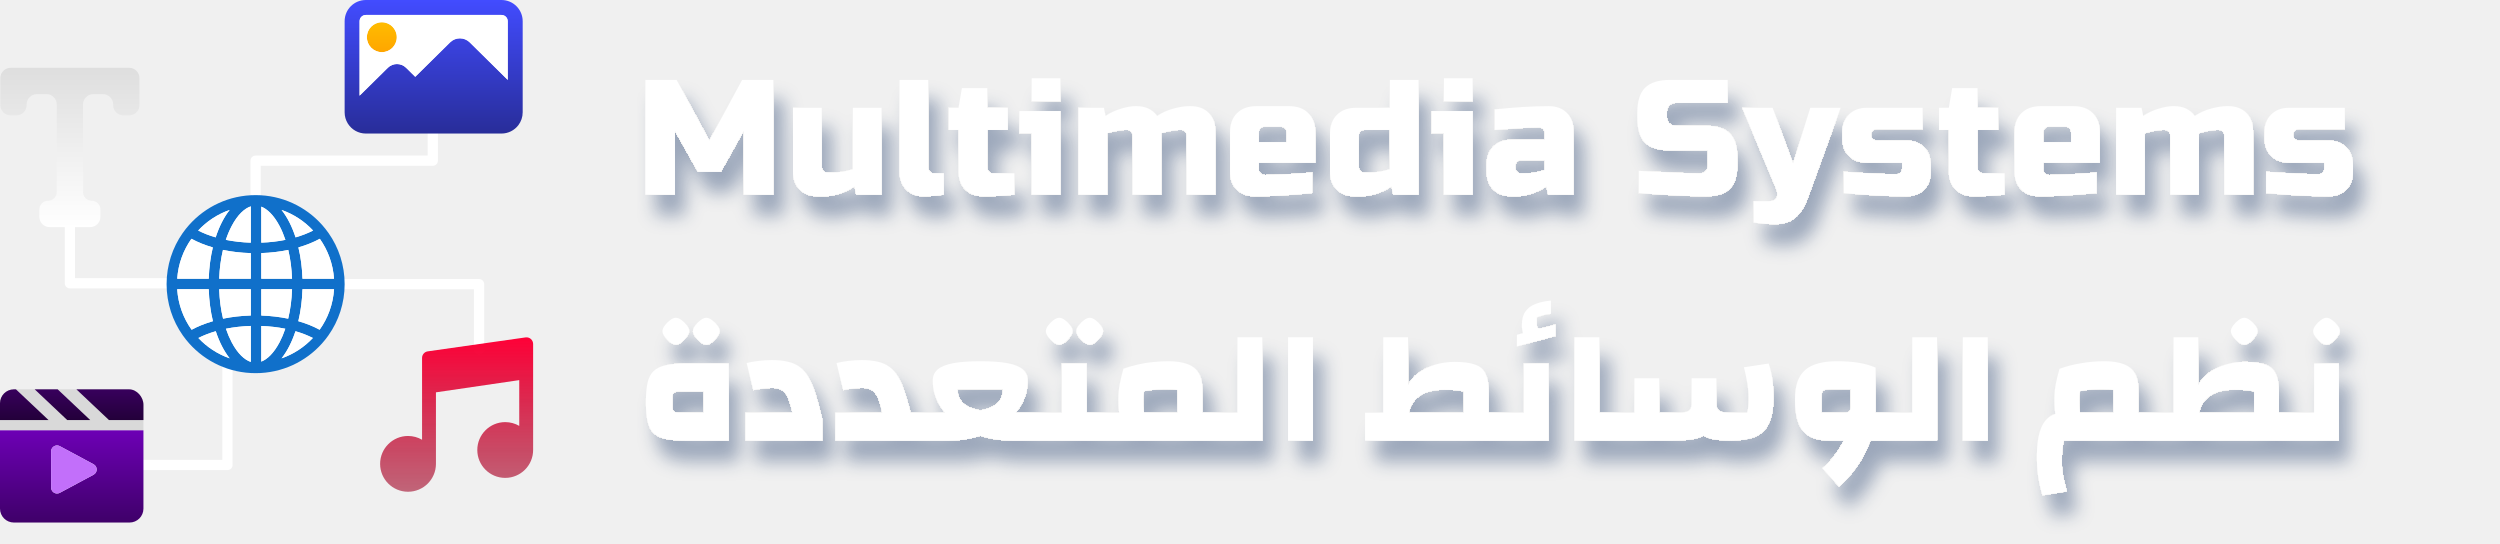
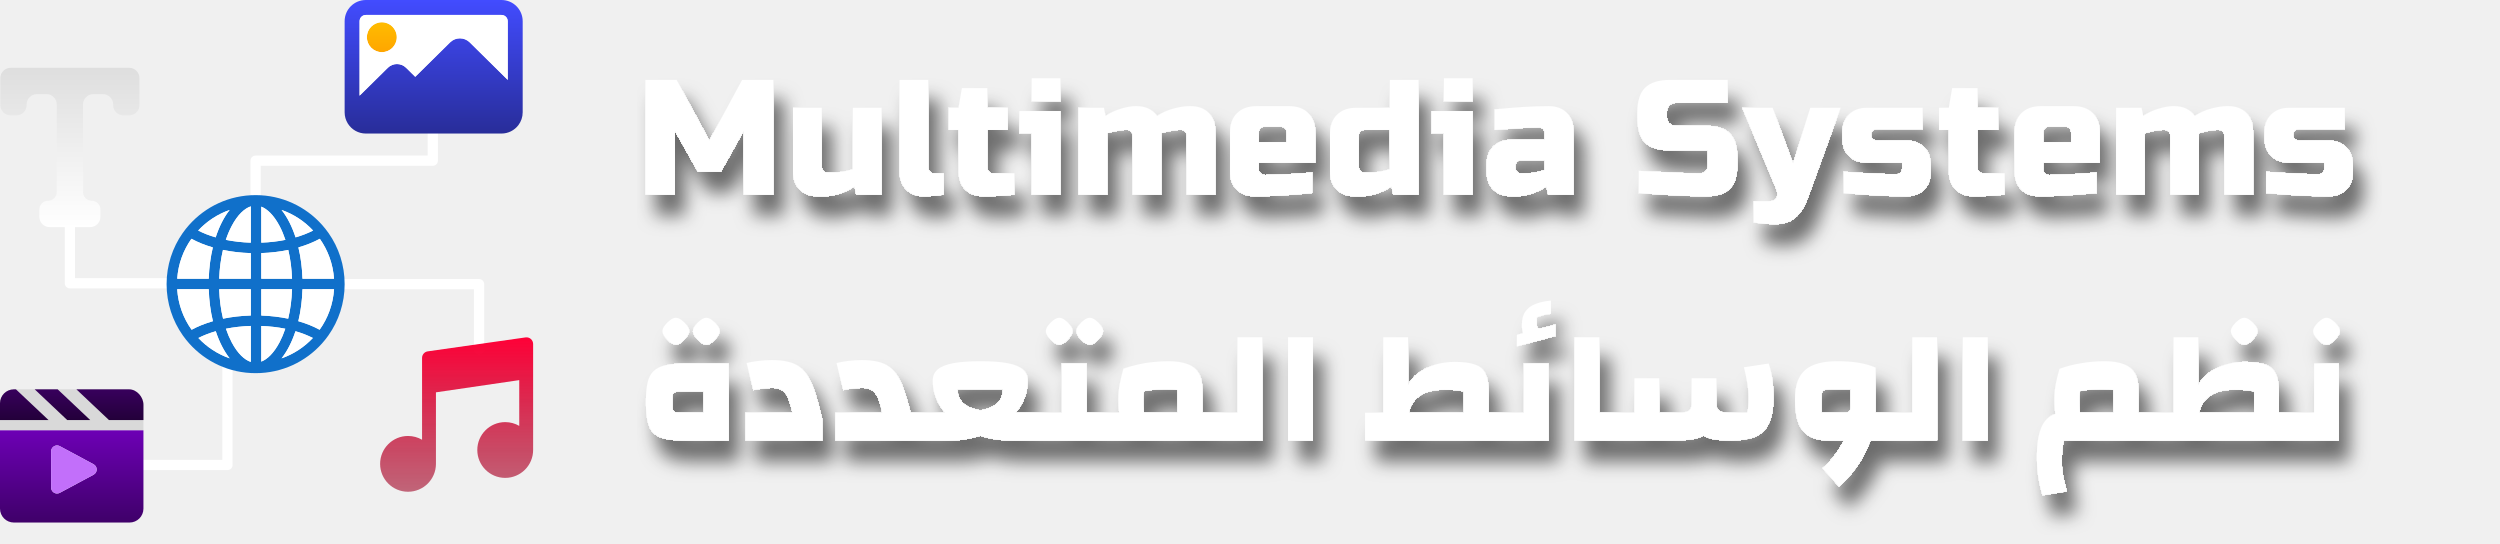
<svg xmlns="http://www.w3.org/2000/svg" width="244" height="53" viewBox="0 0 244 53" fill="none">
  <path d="M24.947 19.043L24.947 15.683L42.24 15.683V12.475" stroke="white" stroke-linecap="round" stroke-linejoin="round" />
  <path d="M12.711 45.381H22.198V35.504" stroke="white" stroke-linecap="round" stroke-linejoin="round" />
  <path d="M6.823 21.419L6.823 27.647L16.7 27.647" stroke="white" stroke-linecap="round" stroke-linejoin="round" />
  <path d="M46.755 34.096L46.755 27.732L33.636 27.732" stroke="white" stroke-linecap="round" stroke-linejoin="round" />
  <path d="M9.802 21.165C9.802 21.717 9.354 22.165 8.802 22.165H4.841C4.289 22.165 3.841 21.717 3.841 21.165V20.443C3.841 19.974 4.221 19.594 4.69 19.594C5.159 19.594 5.538 19.215 5.538 18.746V10.189C5.538 9.637 5.091 9.189 4.538 9.189H3.6C3.047 9.189 2.6 9.637 2.6 10.189V10.262C2.6 10.814 2.152 11.262 1.6 11.262H1.033C0.481 11.262 0.033 10.814 0.033 10.262V7.619C0.033 7.067 0.481 6.619 1.033 6.619H12.61C13.162 6.619 13.61 7.067 13.61 7.619V10.262C13.61 10.814 13.162 11.262 12.61 11.262H12.044C11.492 11.262 11.044 10.814 11.044 10.262V10.189C11.044 9.637 10.596 9.189 10.044 9.189H9.105C8.553 9.189 8.105 9.637 8.105 10.189V18.746C8.105 19.215 8.485 19.594 8.953 19.594C9.422 19.594 9.802 19.974 9.802 20.443V21.165Z" fill="url(#paint0_linear_158_27)" />
  <path d="M38.727 3.632C38.727 4.438 38.074 5.091 37.268 5.091C36.462 5.091 35.808 4.438 35.808 3.632C35.808 2.826 36.462 2.172 37.268 2.172C38.074 2.172 38.727 2.826 38.727 3.632Z" fill="url(#paint1_linear_158_27)" />
  <path fill-rule="evenodd" clip-rule="evenodd" d="M51.014 9.24C51.014 9.572 51.014 9.445 51.014 9.807V10.963C51.014 11.428 50.861 11.857 50.603 12.202L50.585 12.226C50.206 12.717 49.612 13.034 48.944 13.034H35.706C34.973 13.034 34.328 12.652 33.961 12.077L33.943 12.049C33.748 11.734 33.636 11.362 33.636 10.963C33.636 10.847 33.636 10.845 33.636 10.78L33.636 2.07C33.636 0.927 34.563 0 35.706 0H48.944C50.087 0 51.014 0.927 51.014 2.07V9.24ZM37.853 6.616L35.095 9.339V2.07C35.095 1.733 35.369 1.46 35.706 1.46H48.944C49.281 1.46 49.555 1.733 49.555 2.07V7.799L45.842 4.132C45.313 3.612 44.464 3.611 43.935 4.131L41.418 6.616L40.527 7.496L39.635 6.616C39.142 6.13 38.346 6.13 37.853 6.616Z" fill="url(#paint2_linear_158_27)" />
  <path fill-rule="evenodd" clip-rule="evenodd" d="M35.095 9.339L37.853 6.616C38.346 6.13 39.142 6.13 39.635 6.616L40.527 7.496L41.418 6.616L43.935 4.131C44.464 3.611 45.313 3.612 45.842 4.132L49.555 7.799V2.07C49.555 1.733 49.281 1.46 48.944 1.46H35.706C35.369 1.46 35.095 1.733 35.095 2.07V9.339ZM38.727 3.632C38.727 4.438 38.074 5.091 37.268 5.091C36.462 5.091 35.808 4.438 35.808 3.632C35.808 2.826 36.462 2.172 37.268 2.172C38.074 2.172 38.727 2.826 38.727 3.632Z" fill="white" />
  <path fill-rule="evenodd" clip-rule="evenodd" d="M1.344 38H12.613C13.357 38.008 14 38.754 14 39.5V42H0V39.358C0 38.612 0.6 38.008 1.344 38Z" fill="#D9D9D9" />
  <path fill-rule="evenodd" clip-rule="evenodd" d="M14 49.642C14 50.392 13.392 51 12.642 51H1.358C0.608 51 0 50.392 0 49.642V42H14V49.642ZM5.84 43.545C5.455 43.338 4.99 43.617 4.99 44.053V47.591C4.99 48.027 5.455 48.306 5.84 48.099L9.134 46.33C9.54 46.113 9.54 45.531 9.134 45.314L5.84 43.545Z" fill="url(#paint3_linear_158_27)" />
  <path d="M4.739 41H0V39.358C0 38.612 0.6 38.008 1.344 38C1.348 38 1.353 38 1.358 38H1.558L4.739 41Z" fill="url(#paint4_linear_158_27)" />
  <path d="M5.629 38L8.81 41H6.566L3.386 38H5.629Z" fill="url(#paint5_linear_158_27)" />
  <path d="M12.6 38C12.604 38 12.609 38 12.613 38C13.357 38.008 14 38.754 14 39.5V41H10.638L7.457 38L12.6 38Z" fill="url(#paint6_linear_158_27)" />
  <path fill-rule="evenodd" clip-rule="evenodd" d="M4.99 44.053C4.99 43.617 5.455 43.338 5.84 43.545L9.134 45.314C9.54 45.531 9.54 46.113 9.134 46.33L5.84 48.099C5.455 48.306 4.99 48.027 4.99 47.591V44.053Z" fill="#C26FFA" />
  <path d="M51.294 32.931C51.684 32.876 52.033 33.178 52.033 33.572V43.875H52.033C52.033 43.89 52.033 43.905 52.033 43.92C52.033 45.423 50.813 46.642 49.309 46.642C47.804 46.642 46.584 45.423 46.584 43.92C46.584 42.416 47.804 41.198 49.309 41.198C49.808 41.198 50.276 41.332 50.678 41.566V37.1L42.548 38.292V45.288H42.548C42.54 46.784 41.323 47.995 39.823 47.995C38.319 47.995 37.099 46.776 37.099 45.273C37.099 43.77 38.319 42.551 39.823 42.551C40.323 42.551 40.791 42.685 41.193 42.92V34.932C41.193 34.61 41.43 34.337 41.75 34.292L51.294 32.931Z" fill="url(#paint7_linear_158_27)" />
  <path fill-rule="evenodd" clip-rule="evenodd" d="M24.948 36.421C27.52 36.421 29.831 35.304 31.422 33.528C31.648 33.276 31.86 33.01 32.055 32.732C33.052 31.318 33.637 29.594 33.637 27.732C33.637 25.881 33.058 24.164 32.071 22.754C31.876 22.476 31.665 22.209 31.44 21.956C29.848 20.169 27.53 19.043 24.948 19.043C22.366 19.043 20.048 20.169 18.456 21.956C18.231 22.209 18.02 22.476 17.825 22.754C16.838 24.164 16.259 25.881 16.259 27.732C16.259 29.594 16.844 31.318 17.841 32.732C18.037 33.01 18.248 33.276 18.474 33.528C20.066 35.304 22.376 36.421 24.948 36.421ZM29.522 27.206C29.488 26.121 29.349 25.09 29.124 24.148C29.9 23.924 30.604 23.638 31.213 23.304C32.004 24.421 32.503 25.759 32.601 27.206H29.522ZM29.523 28.224H32.603C32.51 29.695 32.002 31.054 31.195 32.184C30.589 31.853 29.888 31.57 29.116 31.348C29.348 30.388 29.49 29.334 29.523 28.224ZM24.481 35.325C23.881 35.127 23.209 34.54 22.609 33.401C22.401 33.008 22.213 32.566 22.051 32.085C22.805 31.933 23.622 31.838 24.481 31.812V35.325ZM27.288 22.063C26.715 20.978 26.078 20.394 25.5 20.17V23.683C26.332 23.654 27.123 23.559 27.856 23.411C27.691 22.917 27.5 22.465 27.288 22.063ZM24.481 20.14V23.686C23.618 23.66 22.797 23.564 22.04 23.411C22.205 22.917 22.397 22.465 22.609 22.063C23.209 20.924 23.881 20.337 24.481 20.14ZM28.135 24.393C27.311 24.565 26.425 24.672 25.5 24.702V27.206H28.503C28.469 26.198 28.339 25.25 28.135 24.393ZM28.127 31.103C28.338 30.229 28.472 29.258 28.504 28.224H25.5V30.796C26.422 30.826 27.305 30.933 28.127 31.103ZM24.481 30.793V28.224H21.392C21.424 29.258 21.558 30.229 21.769 31.103C22.616 30.928 23.528 30.82 24.481 30.793ZM24.481 27.206V24.705C23.525 24.678 22.61 24.57 21.761 24.393C21.557 25.25 21.427 26.198 21.393 27.206H24.481ZM20.78 31.348C20.548 30.388 20.406 29.334 20.373 28.224H17.293C17.386 29.695 17.894 31.054 18.701 32.184C19.308 31.853 20.008 31.57 20.78 31.348ZM20.772 24.148C20.547 25.09 20.408 26.121 20.374 27.206H17.295C17.393 25.759 17.892 24.421 18.683 23.304C19.292 23.638 19.996 23.924 20.772 24.148ZM27.48 34.975C28.655 34.564 29.7 33.876 30.536 32.987C30.038 32.733 29.468 32.509 28.838 32.327C28.49 33.383 28.026 34.287 27.48 34.975ZM27.288 33.401C27.495 33.008 27.683 32.566 27.845 32.085C27.116 31.938 26.328 31.844 25.5 31.815V35.294C26.078 35.071 26.715 34.487 27.288 33.401ZM21.058 32.327C20.429 32.509 19.858 32.733 19.36 32.987C20.196 33.876 21.241 34.564 22.416 34.975C21.87 34.287 21.406 33.383 21.058 32.327ZM30.558 22.5C30.057 22.758 29.483 22.984 28.848 23.168C28.499 22.099 28.032 21.184 27.48 20.489C28.666 20.903 29.718 21.601 30.558 22.5ZM19.339 22.5C20.178 21.601 21.23 20.903 22.416 20.489C21.864 21.184 21.397 22.099 21.048 23.168C20.413 22.984 19.839 22.758 19.339 22.5Z" fill="#1070CA" />
  <path fill-rule="evenodd" clip-rule="evenodd" d="M20.374 27.206C20.408 26.121 20.547 25.09 20.772 24.148C19.996 23.924 19.292 23.638 18.683 23.304C17.892 24.421 17.393 25.759 17.295 27.206H20.374Z" fill="white" />
  <path fill-rule="evenodd" clip-rule="evenodd" d="M24.481 24.705V27.206H21.393C21.427 26.198 21.557 25.25 21.761 24.393C22.61 24.57 23.525 24.678 24.481 24.705Z" fill="white" />
  <path fill-rule="evenodd" clip-rule="evenodd" d="M22.416 20.489C21.23 20.903 20.178 21.601 19.339 22.5C19.839 22.758 20.413 22.984 21.048 23.168C21.397 22.099 21.864 21.184 22.416 20.489Z" fill="white" />
  <path fill-rule="evenodd" clip-rule="evenodd" d="M24.481 23.686V20.14C23.881 20.337 23.209 20.924 22.609 22.063C22.397 22.465 22.205 22.917 22.04 23.411C22.797 23.564 23.618 23.66 24.481 23.686Z" fill="white" />
  <path fill-rule="evenodd" clip-rule="evenodd" d="M25.5 20.17C26.078 20.394 26.715 20.978 27.288 22.063C27.5 22.465 27.691 22.917 27.856 23.411C27.123 23.559 26.332 23.654 25.5 23.683V20.17Z" fill="white" />
  <path fill-rule="evenodd" clip-rule="evenodd" d="M25.5 24.702C26.425 24.672 27.311 24.565 28.135 24.393C28.339 25.25 28.469 26.198 28.503 27.206H25.5V24.702Z" fill="white" />
  <path fill-rule="evenodd" clip-rule="evenodd" d="M29.124 24.148C29.349 25.09 29.488 26.121 29.522 27.206H32.601C32.503 25.759 32.004 24.421 31.213 23.304C30.604 23.638 29.9 23.924 29.124 24.148Z" fill="white" />
  <path fill-rule="evenodd" clip-rule="evenodd" d="M28.848 23.168C29.483 22.984 30.057 22.758 30.558 22.5C29.718 21.601 28.666 20.903 27.48 20.489C28.032 21.184 28.499 22.099 28.848 23.168Z" fill="white" />
  <path fill-rule="evenodd" clip-rule="evenodd" d="M32.603 28.224H29.523C29.49 29.334 29.348 30.388 29.116 31.348C29.888 31.57 30.589 31.853 31.195 32.184C32.002 31.054 32.51 29.695 32.603 28.224Z" fill="white" />
  <path fill-rule="evenodd" clip-rule="evenodd" d="M30.536 32.987C29.7 33.876 28.655 34.564 27.48 34.975C28.026 34.287 28.49 33.383 28.838 32.327C29.468 32.509 30.038 32.733 30.536 32.987Z" fill="white" />
  <path fill-rule="evenodd" clip-rule="evenodd" d="M28.504 28.224C28.472 29.258 28.338 30.229 28.127 31.103C27.305 30.933 26.422 30.826 25.5 30.796V28.224H28.504Z" fill="white" />
  <path fill-rule="evenodd" clip-rule="evenodd" d="M27.845 32.085C27.683 32.566 27.495 33.008 27.288 33.401C26.715 34.487 26.078 35.071 25.5 35.294V31.815C26.328 31.844 27.116 31.938 27.845 32.085Z" fill="white" />
  <path fill-rule="evenodd" clip-rule="evenodd" d="M24.481 28.224V30.793C23.528 30.82 22.616 30.928 21.769 31.103C21.558 30.229 21.424 29.258 21.392 28.224H24.481Z" fill="white" />
  <path fill-rule="evenodd" clip-rule="evenodd" d="M22.609 33.401C23.209 34.54 23.881 35.127 24.481 35.325V31.812C23.622 31.838 22.805 31.933 22.051 32.085C22.213 32.566 22.401 33.008 22.609 33.401Z" fill="white" />
  <path fill-rule="evenodd" clip-rule="evenodd" d="M19.36 32.987C19.858 32.733 20.429 32.509 21.058 32.327C21.406 33.383 21.87 34.287 22.416 34.975C21.241 34.564 20.196 33.876 19.36 32.987Z" fill="white" />
  <path fill-rule="evenodd" clip-rule="evenodd" d="M20.373 28.224C20.406 29.334 20.548 30.388 20.78 31.348C20.008 31.57 19.308 31.853 18.701 32.184C17.894 31.054 17.386 29.695 17.293 28.224H20.373Z" fill="white" />
  <g filter="url(#filter0_d_158_27)">
    <path d="M72.594 12.76L70.354 16.76H68.114L65.874 12.76V19H62.994V7.8H66.034L69.234 13.72L72.434 7.8H75.474V19H72.594V12.76ZM81.32 16.84C81.886 16.84 82.526 16.733 83.24 16.52V10.52H86.04V19H83.56L83.4 18.2C82.899 18.531 82.382 18.776 81.848 18.936C81.326 19.085 80.883 19.16 80.52 19.16H79.8C79.075 19.16 78.494 18.941 78.056 18.504C77.619 18.067 77.4 17.485 77.4 16.76V10.52H80.2V16.28C80.2 16.44 80.254 16.573 80.36 16.68C80.467 16.787 80.6 16.84 80.76 16.84H81.32ZM92.115 19C91.4 19.107 90.718 19.16 90.067 19.16C89.427 19.16 88.888 18.941 88.451 18.504C88.013 18.067 87.795 17.485 87.795 16.76V7.8H90.595V16.36C90.595 16.52 90.648 16.653 90.755 16.76C90.862 16.867 90.995 16.92 91.155 16.92H92.115V19ZM99 19C97.965 19.107 96.952 19.16 95.96 19.16C95.234 19.16 94.653 18.941 94.216 18.504C93.778 18.067 93.56 17.485 93.56 16.76V12.68H92.6V10.52H93.56L93.88 8.6H96.36V10.52H98.36V12.68H96.36V16.36C96.36 16.52 96.413 16.653 96.52 16.76C96.626 16.867 96.76 16.92 96.92 16.92H99V19ZM103.494 10.84V19H100.694V13H99.494V10.84H103.494ZM100.694 7.64H103.494V9.88H100.694V7.64ZM110.939 10.36C111.803 10.36 112.47 10.68 112.939 11.32C113.43 10.989 113.958 10.749 114.523 10.6C115.099 10.44 115.611 10.36 116.059 10.36H116.219C116.945 10.36 117.526 10.579 117.963 11.016C118.401 11.453 118.619 12.035 118.619 12.76V19H115.819V13.24C115.819 13.08 115.766 12.947 115.659 12.84C115.553 12.733 115.419 12.68 115.259 12.68H115.179C114.699 12.68 114.086 12.787 113.339 13V19H110.539V13.24C110.539 13.08 110.486 12.947 110.379 12.84C110.273 12.733 110.139 12.68 109.979 12.68H109.899C109.419 12.68 108.806 12.787 108.059 13V19H105.259V10.52H107.739L107.899 11.32C108.401 10.989 108.913 10.749 109.435 10.6C109.969 10.44 110.417 10.36 110.779 10.36H110.939ZM123.496 12.36C123.069 12.36 122.856 12.573 122.856 13V13.88H125.576V13C125.576 12.573 125.363 12.36 124.936 12.36H123.496ZM128.056 18.84C125.997 19.053 124.131 19.16 122.456 19.16C121.731 19.16 121.149 18.941 120.712 18.504C120.275 18.067 120.056 17.485 120.056 16.76V12.92C120.056 12.12 120.28 11.496 120.728 11.048C121.187 10.589 121.816 10.36 122.616 10.36H125.816C126.616 10.36 127.24 10.589 127.688 11.048C128.147 11.496 128.376 12.12 128.376 12.92V15.88H122.856V16.52C122.856 16.68 122.909 16.813 123.016 16.92C123.123 17.027 123.256 17.08 123.416 17.08C124.472 17.08 126.019 17 128.056 16.84V18.84ZM135.97 19L135.81 18.2C135.308 18.531 134.791 18.776 134.258 18.936C133.735 19.085 133.292 19.16 132.93 19.16H132.21C131.484 19.16 130.903 18.941 130.466 18.504C130.028 18.067 129.81 17.485 129.81 16.76V13.08C129.81 12.28 130.034 11.656 130.482 11.208C130.94 10.749 131.57 10.52 132.37 10.52H135.65V7.8H138.45V19H135.97ZM133.73 16.84C134.295 16.84 134.935 16.733 135.65 16.52V12.68H133.25C132.823 12.68 132.61 12.893 132.61 13.32V16.28C132.61 16.44 132.663 16.573 132.77 16.68C132.876 16.787 133.01 16.84 133.17 16.84H133.73ZM143.728 10.84V19H140.928V13H139.728V10.84H143.728ZM140.928 7.64H143.728V9.88H140.928V7.64ZM148.853 16.92C149.418 16.92 150.058 16.813 150.773 16.6V15.64H148.453C148.293 15.64 148.16 15.693 148.053 15.8C147.946 15.907 147.893 16.04 147.893 16.2V16.36C147.893 16.52 147.946 16.653 148.053 16.76C148.16 16.867 148.293 16.92 148.453 16.92H148.853ZM145.893 10.68C147.845 10.467 149.605 10.36 151.173 10.36C151.898 10.36 152.48 10.579 152.917 11.016C153.354 11.453 153.573 12.035 153.573 12.76V19H151.093L150.933 18.2C150.432 18.531 149.914 18.776 149.381 18.936C148.858 19.085 148.416 19.16 148.053 19.16H147.493C146.768 19.16 146.186 18.941 145.749 18.504C145.312 18.067 145.093 17.485 145.093 16.76V16.04C145.093 15.315 145.312 14.733 145.749 14.296C146.186 13.859 146.768 13.64 147.493 13.64H150.773V13C150.773 12.84 150.72 12.707 150.613 12.6C150.506 12.493 150.373 12.44 150.213 12.44C149.52 12.44 148.752 12.472 147.909 12.536C147.077 12.6 146.405 12.648 145.893 12.68V10.68ZM159.949 16.68C162.872 16.84 164.851 16.92 165.885 16.92C166.131 16.92 166.323 16.851 166.461 16.712C166.611 16.563 166.685 16.365 166.685 16.12V14.68H163.005C161.885 14.68 161.069 14.429 160.557 13.928C160.056 13.416 159.805 12.6 159.805 11.48V11C159.805 9.88 160.056 9.069 160.557 8.568C161.069 8.056 161.885 7.8 163.005 7.8H168.621V10.04H163.645C163.005 10.04 162.685 10.36 162.685 11V11.32C162.685 11.96 163.005 12.28 163.645 12.28H166.525C167.571 12.28 168.339 12.525 168.829 13.016C169.32 13.507 169.565 14.275 169.565 15.32V16.12C169.565 17.165 169.32 17.933 168.829 18.424C168.339 18.915 167.571 19.16 166.525 19.16C165.981 19.16 165.405 19.149 164.797 19.128L163.325 19.064C162.237 19.011 161.112 18.936 159.949 18.84V16.68ZM173.244 21.88C172.679 21.88 171.986 21.827 171.164 21.72V19.64H172.604C173.01 19.64 173.271 19.528 173.388 19.304C173.516 19.08 173.495 18.765 173.324 18.36L170.044 10.52H173.004L175.004 15.96L176.684 10.52H179.644L176.444 19.32C176.135 20.163 175.735 20.797 175.244 21.224C174.754 21.661 174.087 21.88 173.244 21.88ZM179.969 16.76C182.135 16.92 183.841 17 185.089 17C185.249 17 185.383 16.947 185.489 16.84C185.596 16.733 185.649 16.6 185.649 16.44V15.88H182.209C181.484 15.88 180.903 15.661 180.465 15.224C180.028 14.787 179.809 14.205 179.809 13.48V12.92C179.809 12.195 180.028 11.613 180.465 11.176C180.903 10.739 181.484 10.52 182.209 10.52H187.649V12.6H183.169C183.009 12.6 182.876 12.653 182.769 12.76C182.663 12.867 182.609 13 182.609 13.16C182.609 13.32 182.663 13.453 182.769 13.56C182.876 13.667 183.009 13.72 183.169 13.72H186.049C186.775 13.72 187.356 13.939 187.793 14.376C188.231 14.813 188.449 15.395 188.449 16.12V16.76C188.449 17.485 188.231 18.067 187.793 18.504C187.356 18.941 186.775 19.16 186.049 19.16C184.161 19.16 182.135 19.053 179.969 18.84V16.76ZM195.65 19C194.616 19.107 193.602 19.16 192.61 19.16C191.885 19.16 191.304 18.941 190.866 18.504C190.429 18.067 190.21 17.485 190.21 16.76V12.68H189.25V10.52H190.21L190.53 8.6H193.01V10.52H195.01V12.68H193.01V16.36C193.01 16.52 193.064 16.653 193.17 16.76C193.277 16.867 193.41 16.92 193.57 16.92H195.65V19ZM200.061 12.36C199.634 12.36 199.421 12.573 199.421 13V13.88H202.141V13C202.141 12.573 201.928 12.36 201.501 12.36H200.061ZM204.621 18.84C202.562 19.053 200.696 19.16 199.021 19.16C198.296 19.16 197.714 18.941 197.277 18.504C196.84 18.067 196.621 17.485 196.621 16.76V12.92C196.621 12.12 196.845 11.496 197.293 11.048C197.752 10.589 198.381 10.36 199.181 10.36H202.381C203.181 10.36 203.805 10.589 204.253 11.048C204.712 11.496 204.941 12.12 204.941 12.92V15.88H199.421V16.52C199.421 16.68 199.474 16.813 199.581 16.92C199.688 17.027 199.821 17.08 199.981 17.08C201.037 17.08 202.584 17 204.621 16.84V18.84ZM212.215 10.36C213.079 10.36 213.745 10.68 214.215 11.32C214.705 10.989 215.233 10.749 215.799 10.6C216.375 10.44 216.887 10.36 217.335 10.36H217.495C218.22 10.36 218.801 10.579 219.239 11.016C219.676 11.453 219.895 12.035 219.895 12.76V19H217.095V13.24C217.095 13.08 217.041 12.947 216.935 12.84C216.828 12.733 216.695 12.68 216.535 12.68H216.455C215.975 12.68 215.361 12.787 214.615 13V19H211.815V13.24C211.815 13.08 211.761 12.947 211.655 12.84C211.548 12.733 211.415 12.68 211.255 12.68H211.175C210.695 12.68 210.081 12.787 209.335 13V19H206.535V10.52H209.015L209.175 11.32C209.676 10.989 210.188 10.749 210.711 10.6C211.244 10.44 211.692 10.36 212.055 10.36H212.215ZM221.172 16.76C223.337 16.92 225.044 17 226.292 17C226.452 17 226.585 16.947 226.692 16.84C226.798 16.733 226.852 16.6 226.852 16.44V15.88H223.412C222.686 15.88 222.105 15.661 221.668 15.224C221.23 14.787 221.012 14.205 221.012 13.48V12.92C221.012 12.195 221.23 11.613 221.668 11.176C222.105 10.739 222.686 10.52 223.412 10.52H228.852V12.6H224.372C224.212 12.6 224.078 12.653 223.972 12.76C223.865 12.867 223.812 13 223.812 13.16C223.812 13.32 223.865 13.453 223.972 13.56C224.078 13.667 224.212 13.72 224.372 13.72H227.252C227.977 13.72 228.558 13.939 228.996 14.376C229.433 14.813 229.652 15.395 229.652 16.12V16.76C229.652 17.485 229.433 18.067 228.996 18.504C228.558 18.941 227.977 19.16 227.252 19.16C225.364 19.16 223.337 19.053 221.172 18.84V16.76ZM71.122 35.48V43H66.85C66.082 43 65.448 42.947 64.946 42.84C64.456 42.723 64.066 42.531 63.778 42.264C63.501 41.987 63.309 41.603 63.202 41.112C63.096 40.621 63.042 39.997 63.042 39.24C63.042 38.483 63.096 37.859 63.202 37.368C63.309 36.877 63.501 36.499 63.778 36.232C64.066 35.955 64.456 35.763 64.946 35.656C65.448 35.539 66.082 35.48 66.85 35.48H71.122ZM68.69 38.2H66.226C66.023 38.2 65.869 38.248 65.762 38.344C65.666 38.429 65.618 38.563 65.618 38.744V39.736C65.618 39.917 65.666 40.056 65.762 40.152C65.869 40.237 66.023 40.28 66.226 40.28H68.69V38.2ZM65.97 33.64C65.81 33.64 65.624 33.565 65.41 33.416C65.207 33.256 65.031 33.075 64.882 32.872C64.733 32.659 64.658 32.477 64.658 32.328C64.658 32.157 64.733 31.971 64.882 31.768C65.031 31.565 65.207 31.389 65.41 31.24C65.613 31.091 65.794 31.016 65.954 31.016C66.135 31.016 66.322 31.091 66.514 31.24C66.717 31.389 66.893 31.565 67.042 31.768C67.192 31.96 67.266 32.147 67.266 32.328C67.266 32.477 67.186 32.659 67.026 32.872C66.877 33.075 66.701 33.256 66.498 33.416C66.306 33.565 66.13 33.64 65.97 33.64ZM68.946 33.64C68.786 33.64 68.6 33.565 68.386 33.416C68.183 33.256 68.007 33.075 67.858 32.872C67.709 32.659 67.634 32.477 67.634 32.328C67.634 32.157 67.709 31.971 67.858 31.768C68.007 31.565 68.183 31.389 68.386 31.24C68.589 31.091 68.77 31.016 68.93 31.016C69.112 31.016 69.298 31.091 69.49 31.24C69.693 31.389 69.869 31.565 70.018 31.768C70.168 31.96 70.242 32.147 70.242 32.328C70.242 32.477 70.162 32.659 70.002 32.872C69.853 33.075 69.677 33.256 69.474 33.416C69.282 33.565 69.106 33.64 68.946 33.64ZM72.764 43V40.28H77.34C77.244 39.8 77.138 39.405 77.02 39.096C76.913 38.776 76.785 38.531 76.636 38.36C76.498 38.179 76.322 38.051 76.108 37.976C75.906 37.901 75.655 37.864 75.356 37.864C75.047 37.864 74.732 37.885 74.412 37.928C74.092 37.96 73.799 38.008 73.532 38.072L72.876 35.432C73.207 35.347 73.591 35.277 74.028 35.224C74.476 35.171 74.919 35.144 75.356 35.144C75.943 35.144 76.455 35.197 76.892 35.304C77.329 35.4 77.713 35.571 78.044 35.816C78.375 36.051 78.663 36.387 78.908 36.824C79.164 37.251 79.394 37.8 79.596 38.472C79.809 39.133 80.028 39.939 80.252 40.888V43H72.764ZM88.414 40.28H90.11V43H88.414V40.28ZM81.534 43V40.28H86.11C86.014 39.8 85.907 39.405 85.79 39.096C85.683 38.776 85.555 38.531 85.406 38.36C85.267 38.179 85.091 38.051 84.878 37.976C84.675 37.901 84.424 37.864 84.126 37.864C83.816 37.864 83.502 37.885 83.182 37.928C82.862 37.96 82.568 38.008 82.302 38.072L81.646 35.432C81.976 35.347 82.36 35.277 82.798 35.224C83.246 35.171 83.688 35.144 84.126 35.144C84.712 35.144 85.224 35.197 85.662 35.304C86.099 35.4 86.483 35.571 86.814 35.816C87.144 36.051 87.432 36.387 87.678 36.824C87.934 37.251 88.163 37.8 88.366 38.472C88.579 39.133 88.798 39.939 89.022 40.888V43H81.534ZM98.768 40.28H101.712V43H98.768V40.28ZM93.456 37.976C93.456 38.531 93.626 38.979 93.968 39.32C94.32 39.661 94.88 39.907 95.648 40.056C96.426 40.205 97.466 40.28 98.768 40.28V43C97.701 43 96.698 42.851 95.76 42.552C94.832 42.243 94.01 41.821 93.296 41.288C92.592 40.744 92.037 40.12 91.632 39.416C91.237 38.712 91.04 37.949 91.04 37.128C91.04 36.691 91.2 36.333 91.52 36.056C91.85 35.779 92.352 35.576 93.024 35.448C93.706 35.32 94.592 35.256 95.68 35.256C96.778 35.256 97.664 35.32 98.336 35.448C99.018 35.576 99.514 35.779 99.824 36.056C100.144 36.333 100.304 36.691 100.304 37.128C100.304 37.949 100.106 38.717 99.712 39.432C99.317 40.136 98.768 40.76 98.064 41.304C97.36 41.837 96.538 42.253 95.6 42.552C94.672 42.851 93.669 43 92.592 43V40.28C93.893 40.28 94.928 40.205 95.696 40.056C96.474 39.907 97.034 39.661 97.376 39.32C97.717 38.979 97.888 38.531 97.888 37.976H93.456ZM89.632 40.28H92.592V43H89.632V40.28ZM106.061 40.28H107.565V43H101.229V40.28H103.645V35.48H106.061V40.28ZM103.389 33.64C103.229 33.64 103.043 33.565 102.829 33.416C102.627 33.256 102.451 33.075 102.301 32.872C102.152 32.659 102.077 32.477 102.077 32.328C102.077 32.157 102.152 31.971 102.301 31.768C102.451 31.565 102.627 31.389 102.829 31.24C103.032 31.091 103.213 31.016 103.373 31.016C103.555 31.016 103.741 31.091 103.933 31.24C104.136 31.389 104.312 31.565 104.461 31.768C104.611 31.96 104.685 32.147 104.685 32.328C104.685 32.477 104.605 32.659 104.445 32.872C104.296 33.075 104.12 33.256 103.917 33.416C103.725 33.565 103.549 33.64 103.389 33.64ZM106.365 33.64C106.205 33.64 106.019 33.565 105.805 33.416C105.603 33.256 105.427 33.075 105.277 32.872C105.128 32.659 105.053 32.477 105.053 32.328C105.053 32.157 105.128 31.971 105.277 31.768C105.427 31.565 105.603 31.389 105.805 31.24C106.008 31.091 106.189 31.016 106.349 31.016C106.531 31.016 106.717 31.091 106.909 31.24C107.112 31.389 107.288 31.565 107.437 31.768C107.587 31.96 107.661 32.147 107.661 32.328C107.661 32.477 107.581 32.659 107.421 32.872C107.272 33.075 107.096 33.256 106.893 33.416C106.701 33.565 106.525 33.64 106.365 33.64ZM117.348 40.28H118.836V43H117.348V40.28ZM114.036 35.256C114.804 35.256 115.428 35.352 115.908 35.544C116.399 35.725 116.762 36.019 116.996 36.424C117.231 36.819 117.348 37.336 117.348 37.976V43H107.092V40.28H114.932V38.056C114.772 38.024 114.596 38.003 114.404 37.992C114.212 37.981 113.988 37.976 113.732 37.976C113.231 37.976 112.719 38.013 112.196 38.088C111.674 38.152 111.14 38.253 110.596 38.392L109.652 35.992C110.111 35.821 110.58 35.683 111.06 35.576C111.551 35.459 112.042 35.379 112.532 35.336C113.034 35.283 113.535 35.256 114.036 35.256ZM109.988 42.2C109.668 41.827 109.45 41.379 109.332 40.856C109.215 40.323 109.156 39.704 109.156 39C109.156 38.467 109.199 37.971 109.284 37.512C109.37 37.043 109.492 36.536 109.652 35.992L112.164 36.52C111.983 37.021 111.839 37.459 111.732 37.832C111.626 38.205 111.572 38.595 111.572 39C111.572 39.416 111.588 39.763 111.62 40.04C111.652 40.307 111.7 40.541 111.764 40.744C111.839 40.947 111.94 41.155 112.068 41.368L109.988 42.2ZM123.194 43H118.362V40.28H120.778V32.92H123.194V43ZM125.713 43V32.92H128.145V43H125.713ZM145.296 40.28H146.8V43H145.296V40.28ZM145.296 40.28V43H133.232V40.28H145.296ZM142.88 43V38.216C142.506 38.099 141.866 38.04 140.96 38.04C139.797 38.04 138.917 38.301 138.32 38.824C137.722 39.336 137.424 40.109 137.424 41.144H135.008V32.92H137.424V37.592C137.648 37.144 137.984 36.749 138.432 36.408C138.89 36.067 139.424 35.8 140.032 35.608C140.64 35.416 141.29 35.32 141.984 35.32C142.837 35.32 143.504 35.411 143.984 35.592C144.464 35.763 144.8 36.061 144.992 36.488C145.194 36.904 145.296 37.485 145.296 38.232V43H142.88ZM146.314 43V40.28H148.73V35.48H151.146V43H146.314ZM150.554 32.008L151.818 31.672V32.792L148.058 33.8V32.68L148.65 32.52C148.618 32.403 148.592 32.285 148.57 32.168C148.549 32.04 148.538 31.885 148.538 31.704C148.538 31.149 148.656 30.712 148.89 30.392C149.125 30.061 149.456 29.816 149.882 29.656C150.309 29.496 150.805 29.389 151.37 29.336V30.632C151.104 30.653 150.869 30.691 150.666 30.744C150.464 30.797 150.24 30.867 149.994 30.952V31.704C149.994 31.864 150.037 31.971 150.122 32.024C150.208 32.067 150.352 32.061 150.554 32.008ZM153.665 43V32.92H156.097V40.28H157.585V43H153.665ZM168.991 43C168.191 43 167.535 42.941 167.023 42.824C166.522 42.696 166.127 42.483 165.839 42.184C165.562 41.885 165.37 41.475 165.263 40.952C165.156 40.429 165.103 39.773 165.103 38.984V36.92H167.519V39.432C167.519 39.773 167.62 40.003 167.823 40.12C168.036 40.227 168.33 40.28 168.703 40.28H170.527C170.58 40.099 170.618 39.896 170.639 39.672C170.66 39.437 170.671 39.171 170.671 38.872C170.671 38.381 170.628 37.885 170.543 37.384C170.458 36.883 170.346 36.371 170.207 35.848L172.623 35.48C172.74 35.821 172.831 36.173 172.895 36.536C172.97 36.888 173.018 37.251 173.039 37.624C173.071 37.987 173.087 38.355 173.087 38.728C173.087 39.848 172.938 40.717 172.639 41.336C172.34 41.955 171.882 42.387 171.263 42.632C170.655 42.877 169.898 43 168.991 43ZM163.199 43H161.935V40.28H163.903C164.287 40.28 164.58 40.227 164.783 40.12C164.996 40.003 165.103 39.773 165.103 39.432V36.92H167.519V38.984C167.519 39.773 167.46 40.429 167.343 40.952C167.236 41.475 167.028 41.885 166.719 42.184C166.42 42.483 165.988 42.696 165.423 42.824C164.858 42.941 164.116 43 163.199 43ZM161.935 43H157.103V40.28H159.519V36.92H161.935V43ZM181.997 40.28H184.701V43H181.997V40.28ZM178.589 43C177.992 43 177.474 42.925 177.037 42.776C176.61 42.627 176.258 42.392 175.981 42.072C175.714 41.752 175.517 41.341 175.389 40.84C175.261 40.328 175.197 39.72 175.197 39.016C175.197 38.355 175.272 37.784 175.421 37.304C175.581 36.824 175.826 36.435 176.157 36.136C176.488 35.837 176.909 35.619 177.421 35.48C177.944 35.331 178.557 35.256 179.261 35.256C180.072 35.256 180.765 35.304 181.341 35.4C181.928 35.485 182.498 35.645 183.053 35.88V40.28L181.709 43H178.589ZM179.997 40.28C180.232 40.28 180.397 40.237 180.493 40.152C180.589 40.056 180.637 39.885 180.637 39.64V37.976H178.685C178.333 37.976 178.093 38.019 177.965 38.104C177.837 38.189 177.773 38.36 177.773 38.616V40.28H179.997ZM179.501 47.496L177.869 45.704C178.285 45.363 178.658 44.973 178.989 44.536C179.33 44.099 179.624 43.64 179.869 43.16C180.114 42.68 180.301 42.195 180.429 41.704C180.568 41.213 180.637 40.739 180.637 40.28H183.053C183.053 40.909 182.968 41.549 182.797 42.2C182.626 42.851 182.386 43.485 182.077 44.104C181.768 44.733 181.394 45.336 180.957 45.912C180.52 46.488 180.034 47.016 179.501 47.496ZM189.052 43H184.22V40.28H186.636V32.92H189.052V43ZM191.571 43V32.92H194.003V43H191.571ZM208.706 40.28H210.194V43H208.706V40.28ZM199.346 48.344C199.228 47.949 199.127 47.544 199.042 47.128C198.956 46.712 198.892 46.285 198.85 45.848C198.818 45.411 198.802 44.973 198.802 44.536C198.802 43.544 198.898 42.739 199.09 42.12C199.282 41.491 199.575 41.027 199.97 40.728C200.364 40.429 200.876 40.28 201.506 40.28H206.29V38.056C206.034 38.003 205.634 37.976 205.09 37.976C204.61 37.976 204.108 38.008 203.586 38.072C203.074 38.136 202.53 38.243 201.954 38.392L201.01 35.992C201.692 35.747 202.402 35.565 203.138 35.448C203.874 35.32 204.626 35.256 205.394 35.256C206.162 35.256 206.786 35.352 207.266 35.544C207.756 35.725 208.119 36.019 208.354 36.424C208.588 36.819 208.706 37.336 208.706 37.976V43H201.442C201.367 43.267 201.314 43.565 201.282 43.896C201.25 44.237 201.234 44.648 201.234 45.128C201.234 45.491 201.266 45.88 201.33 46.296C201.404 46.723 201.538 47.277 201.73 47.96L199.346 48.344ZM201.346 42.2C201.026 41.827 200.807 41.379 200.69 40.856C200.572 40.323 200.514 39.704 200.514 39C200.514 38.467 200.556 37.971 200.642 37.512C200.727 37.043 200.85 36.536 201.01 35.992L203.522 36.52C203.34 37.021 203.196 37.459 203.09 37.832C202.983 38.205 202.93 38.595 202.93 39C202.93 39.416 202.946 39.763 202.978 40.04C203.01 40.307 203.058 40.541 203.122 40.744C203.196 40.947 203.298 41.155 203.426 41.368L201.346 42.2ZM223.927 40.28V43H209.719V40.28H223.927ZM220.007 43V38.216C219.634 38.099 218.994 38.04 218.087 38.04C216.925 38.04 216.045 38.301 215.447 38.824C214.85 39.336 214.551 40.109 214.551 41.144H212.135V32.92H214.551V37.592C214.775 37.144 215.111 36.749 215.559 36.408C216.018 36.067 216.551 35.8 217.159 35.608C217.767 35.416 218.418 35.32 219.111 35.32C219.965 35.32 220.631 35.411 221.111 35.592C221.591 35.763 221.927 36.061 222.119 36.488C222.322 36.904 222.423 37.485 222.423 38.232V43H220.007ZM219.047 33.64C218.887 33.64 218.701 33.565 218.487 33.416C218.285 33.256 218.109 33.075 217.959 32.872C217.81 32.659 217.735 32.477 217.735 32.328C217.735 32.157 217.81 31.971 217.959 31.768C218.109 31.565 218.285 31.389 218.487 31.24C218.69 31.091 218.871 31.016 219.031 31.016C219.213 31.016 219.399 31.091 219.591 31.24C219.794 31.389 219.97 31.565 220.119 31.768C220.269 31.96 220.343 32.147 220.343 32.328C220.343 32.477 220.263 32.659 220.103 32.872C219.954 33.075 219.778 33.256 219.575 33.416C219.383 33.565 219.207 33.64 219.047 33.64ZM223.442 43V40.28H225.858V35.48H228.274V43H223.442ZM227.074 33.64C226.914 33.64 226.727 33.565 226.514 33.416C226.311 33.256 226.135 33.075 225.986 32.872C225.836 32.659 225.762 32.477 225.762 32.328C225.762 32.157 225.836 31.971 225.986 31.768C226.135 31.565 226.311 31.389 226.514 31.24C226.716 31.091 226.898 31.016 227.058 31.016C227.239 31.016 227.426 31.091 227.618 31.24C227.82 31.389 227.996 31.565 228.146 31.768C228.295 31.96 228.37 32.147 228.37 32.328C228.37 32.477 228.29 32.659 228.13 32.872C227.98 33.075 227.804 33.256 227.602 33.416C227.41 33.565 227.234 33.64 227.074 33.64Z" fill="white" />
  </g>
  <defs>
    <filter id="filter0_d_158_27" x="62.194" y="7.64" width="170.257" height="44.504" filterUnits="userSpaceOnUse" color-interpolation-filters="sRGB">
      <feFlood flood-opacity="0" result="BackgroundImageFix" />
      <feColorMatrix in="SourceAlpha" type="matrix" values="0 0 0 0 0 0 0 0 0 0 0 0 0 0 0 0 0 0 127 0" result="hardAlpha" />
      <feOffset dx="1" dy="2" />
      <feGaussianBlur stdDeviation="0.9" />
      <feComposite in2="hardAlpha" operator="out" />
-       <feColorMatrix type="matrix" values="0 0 0 0 0 0 0 0 0 0.13 0 0 0 0 0.346 0 0 0 0.35 0" />
+       <feColorMatrix type="matrix" values="0 0 0 0 0 0 0 0 0 0 0 0 0 0 0 0 0 0 0.55 0" />
      <feBlend mode="normal" in2="BackgroundImageFix" result="effect1_dropShadow_158_27" />
      <feBlend mode="normal" in="SourceGraphic" in2="effect1_dropShadow_158_27" result="shape" />
    </filter>
    <linearGradient id="paint0_linear_158_27" x1="6.822" y1="6.619" x2="6.822" y2="22.165" gradientUnits="userSpaceOnUse">
      <stop stop-color="#DEDEDE" />
      <stop offset="1" stop-color="white" />
    </linearGradient>
    <linearGradient id="paint1_linear_158_27" x1="42.325" y1="0" x2="42.325" y2="13.034" gradientUnits="userSpaceOnUse">
      <stop stop-color="#FFCC00" />
      <stop offset="1" stop-color="#FF6A00" />
    </linearGradient>
    <linearGradient id="paint2_linear_158_27" x1="42.325" y1="0" x2="42.325" y2="13.034" gradientUnits="userSpaceOnUse">
      <stop stop-color="#424CFF" />
      <stop offset="1" stop-color="#282D99" />
    </linearGradient>
    <linearGradient id="paint3_linear_158_27" x1="7" y1="38" x2="7" y2="51" gradientUnits="userSpaceOnUse">
      <stop stop-color="#8100D7" />
      <stop offset="1" stop-color="#3F0069" />
    </linearGradient>
    <linearGradient id="paint4_linear_158_27" x1="6.822" y1="37.71" x2="6.822" y2="51.422" gradientUnits="userSpaceOnUse">
      <stop stop-color="#3A0060" />
      <stop offset="0.332" stop-color="#1A002B" />
    </linearGradient>
    <linearGradient id="paint5_linear_158_27" x1="6.822" y1="37.71" x2="6.822" y2="51.422" gradientUnits="userSpaceOnUse">
      <stop stop-color="#3A0060" />
      <stop offset="0.332" stop-color="#1A002B" />
    </linearGradient>
    <linearGradient id="paint6_linear_158_27" x1="6.822" y1="37.71" x2="6.822" y2="51.422" gradientUnits="userSpaceOnUse">
      <stop stop-color="#3A0060" />
      <stop offset="0.332" stop-color="#1A002B" />
    </linearGradient>
    <linearGradient id="paint7_linear_158_27" x1="44.566" y1="32.925" x2="44.566" y2="47.995" gradientUnits="userSpaceOnUse">
      <stop stop-color="#FF0037" />
      <stop offset="1" stop-color="#9E0022" stop-opacity="0.58" />
    </linearGradient>
  </defs>
</svg>
